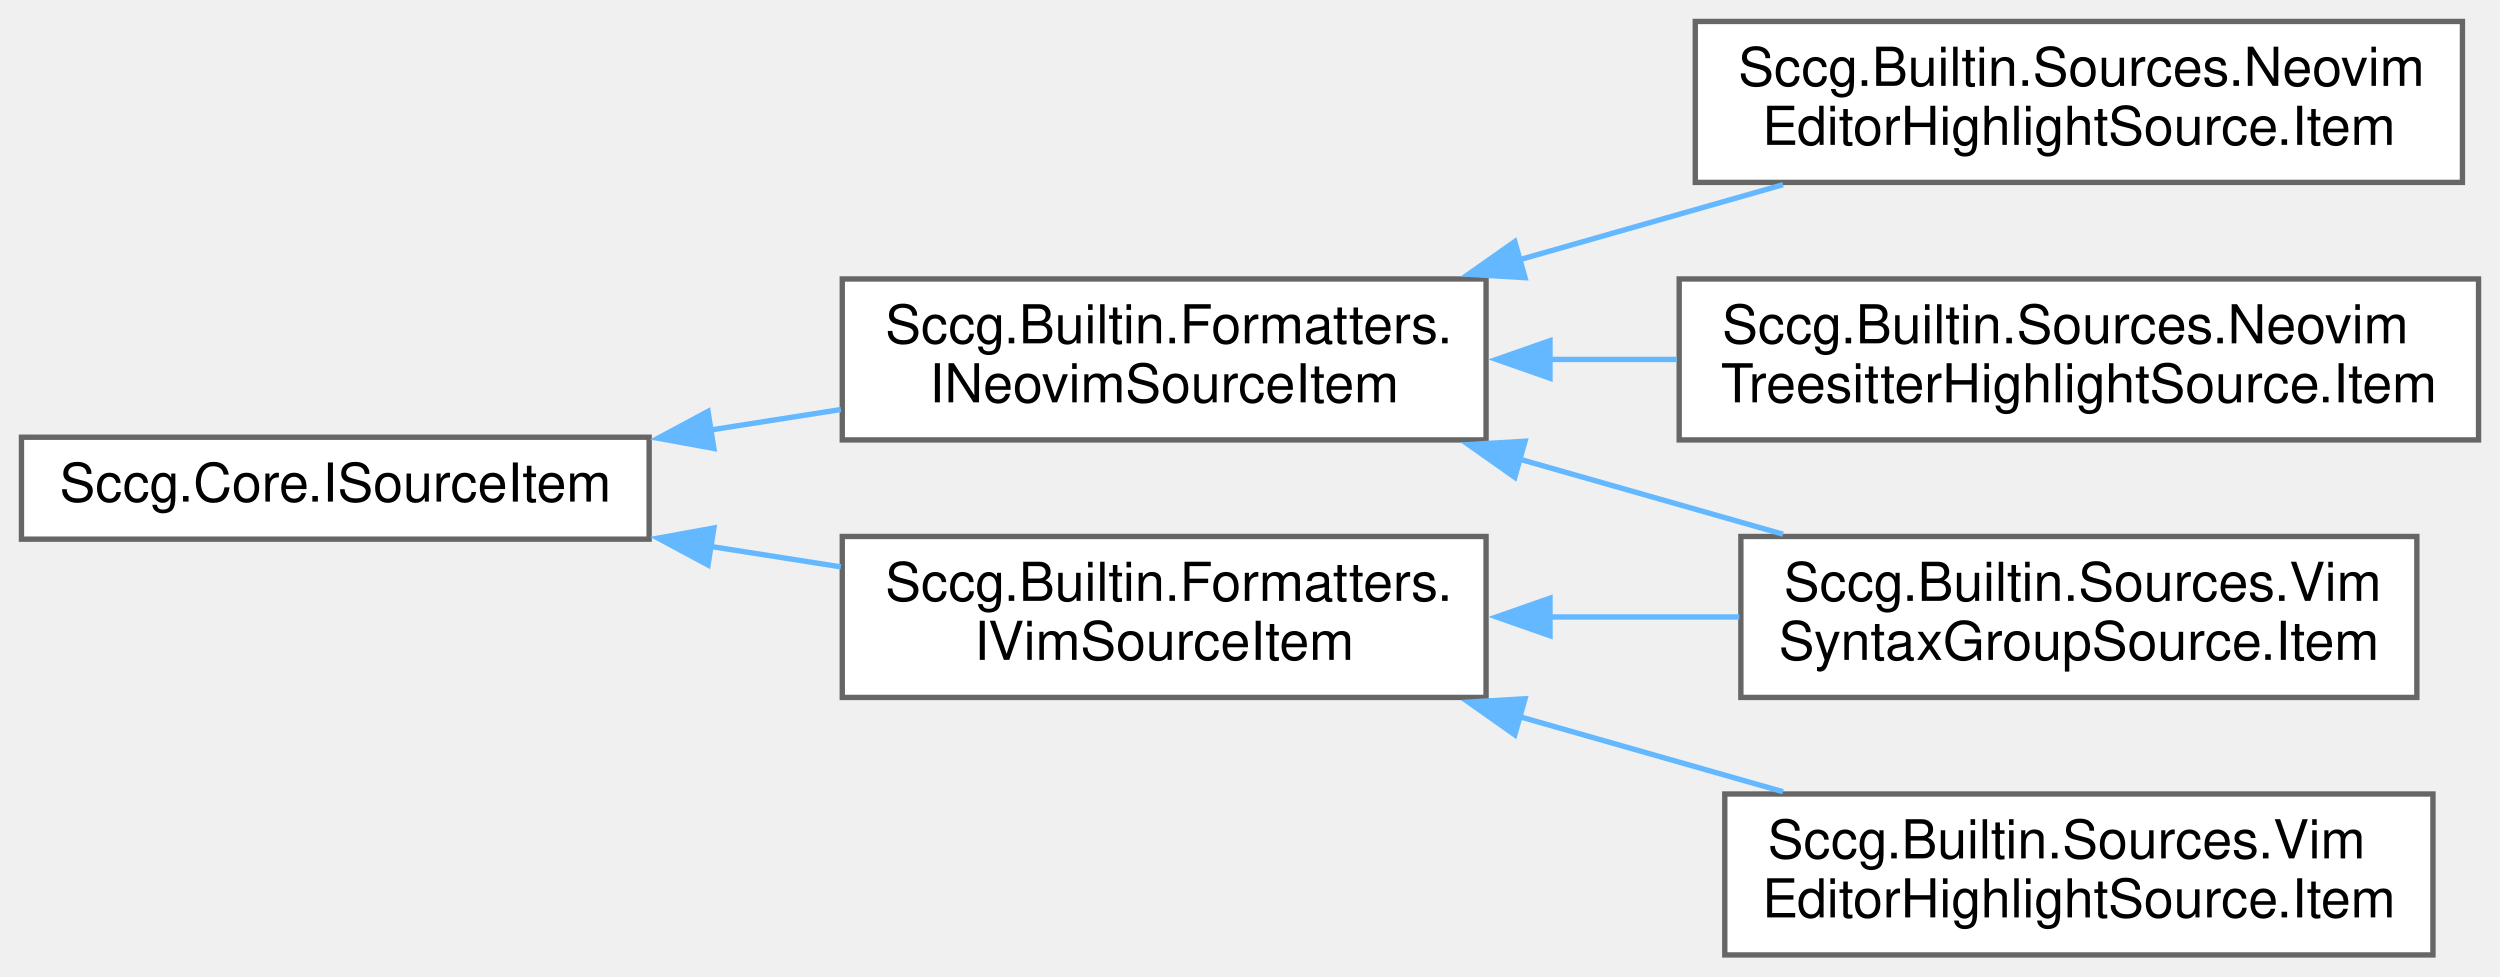
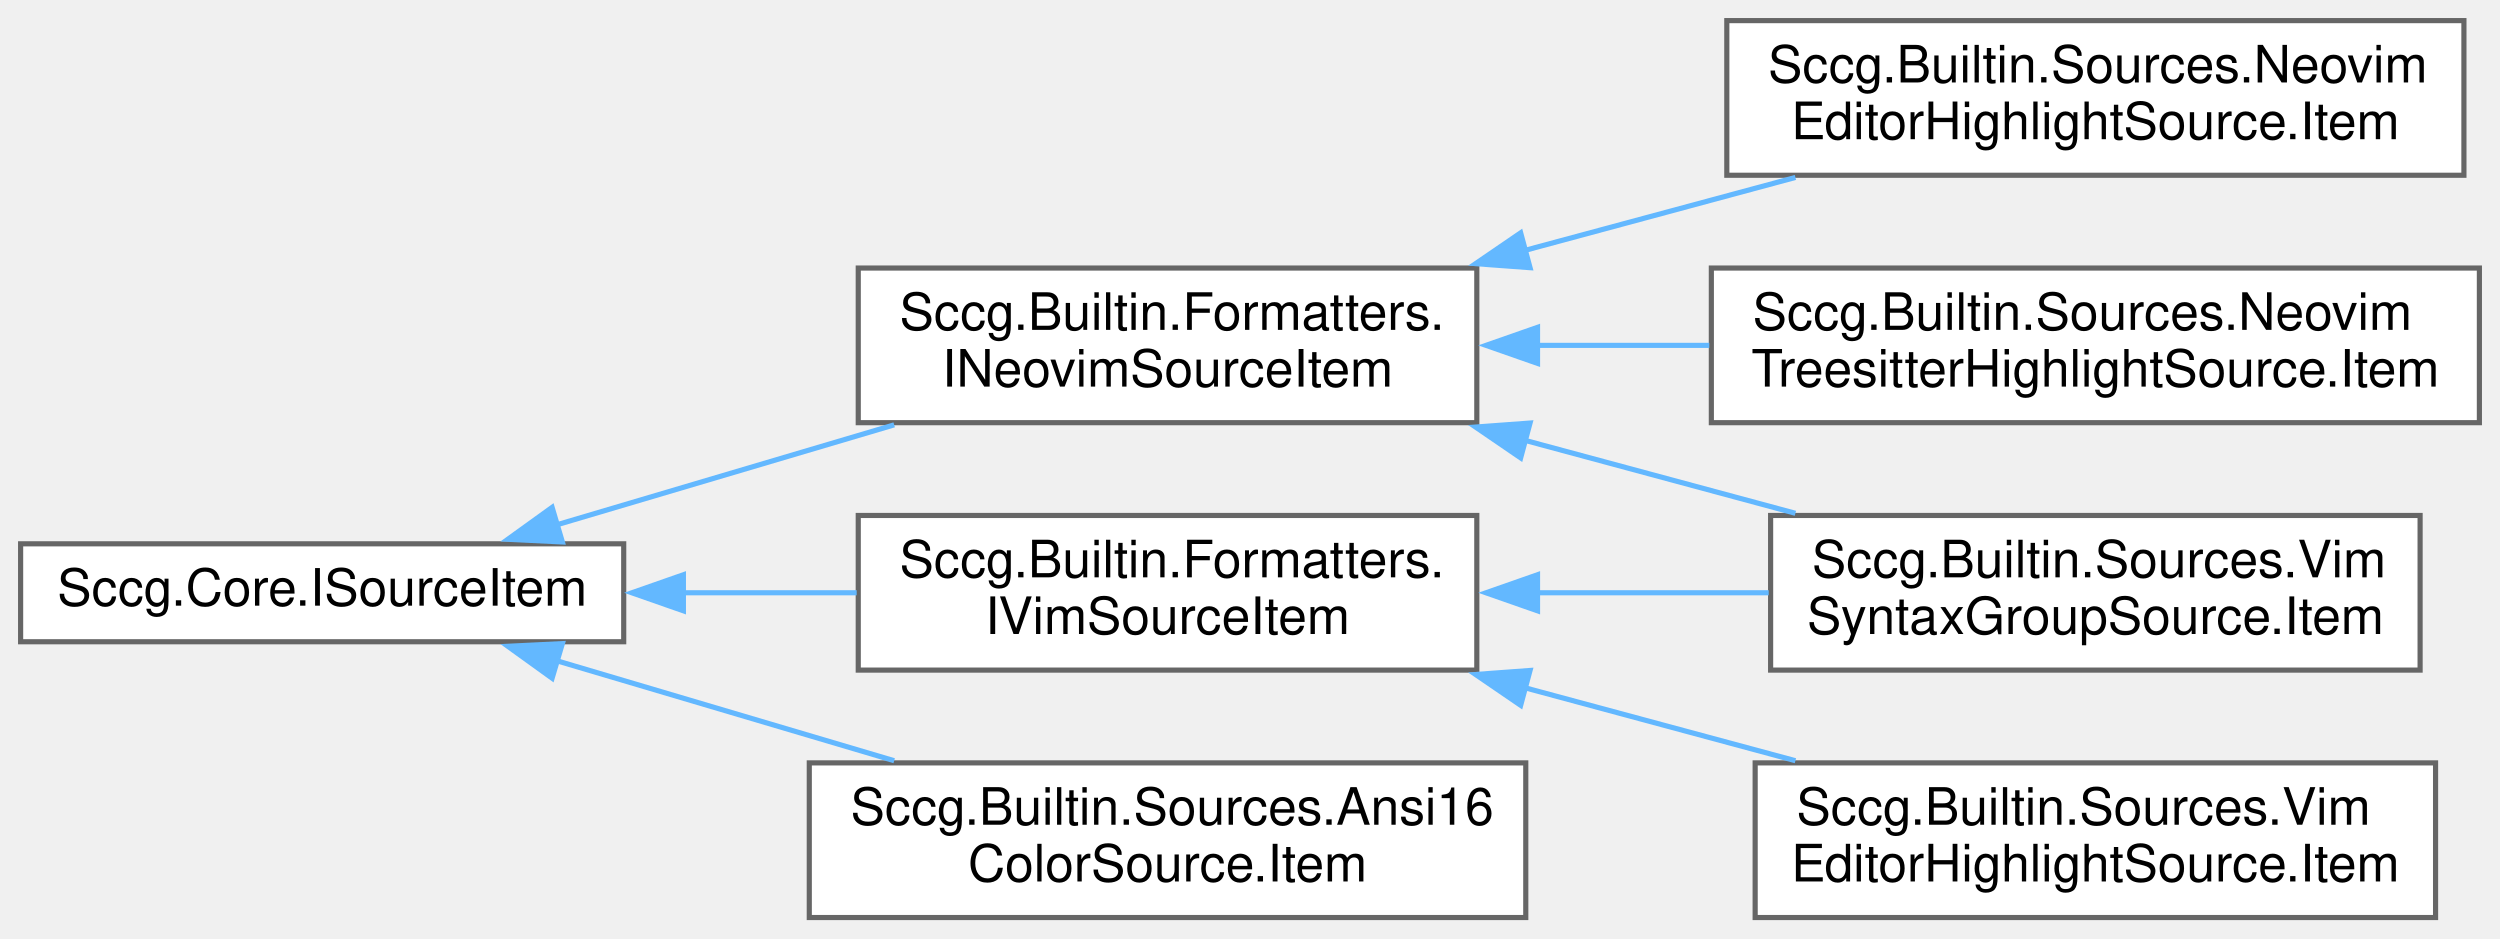
- <svg xmlns="http://www.w3.org/2000/svg" xmlns:xlink="http://www.w3.org/1999/xlink" width="466pt" height="182pt" viewBox="0.00 0.00 466.00 182.00">
+ <svg xmlns="http://www.w3.org/2000/svg" xmlns:xlink="http://www.w3.org/1999/xlink" width="485pt" height="182pt" viewBox="0.00 0.00 485.00 182.00">
  <g id="graph0" class="graph" transform="scale(1 1) rotate(0) translate(4 178)">
    <g id="node1" class="node">
      <g id="a_node1">
        <a xlink:href="interfaceSccg_1_1Core_1_1ISourceItem.html" target="_top" xlink:title=" ">
-           <polygon fill="white" stroke="#666666" points="117,-96.5 0,-96.5 0,-77.5 117,-77.5 117,-96.5" />
-           <text text-anchor="middle" x="58.5" y="-84.5" font-family="Helvetica,sans-Serif" font-size="10.00">Sccg.Core.ISourceItem</text>
+           <polygon fill="white" stroke="#666666" points="117,-72.5 0,-72.5 0,-53.5 117,-53.5 117,-72.5" />
+           <text text-anchor="middle" x="58.5" y="-60.5" font-family="Helvetica,sans-Serif" font-size="10.00">Sccg.Core.ISourceItem</text>
        </a>
      </g>
    </g>
    <g id="node2" class="node">
      <g id="a_node2">
        <a xlink:href="interfaceSccg_1_1Builtin_1_1Formatters_1_1INeovimSourceItem.html" target="_top" xlink:title=" ">
-           <polygon fill="white" stroke="#666666" points="273,-126 153,-126 153,-96 273,-96 273,-126" />
-           <text text-anchor="start" x="161" y="-114" font-family="Helvetica,sans-Serif" font-size="10.00">Sccg.Builtin.Formatters.</text>
-           <text text-anchor="middle" x="213" y="-103" font-family="Helvetica,sans-Serif" font-size="10.00">INeovimSourceItem</text>
+           <polygon fill="white" stroke="#666666" points="282.5,-126 162.5,-126 162.5,-96 282.5,-96 282.5,-126" />
+           <text text-anchor="start" x="170.5" y="-114" font-family="Helvetica,sans-Serif" font-size="10.00">Sccg.Builtin.Formatters.</text>
+           <text text-anchor="middle" x="222.5" y="-103" font-family="Helvetica,sans-Serif" font-size="10.00">INeovimSourceItem</text>
        </a>
      </g>
    </g>
    <g id="edge1" class="edge">
-       <path fill="none" stroke="#63b8ff" d="M128.49,-97.86C136.59,-99.13 144.79,-100.42 152.74,-101.67" />
-       <polygon fill="#63b8ff" stroke="#63b8ff" points="129.07,-94.41 118.65,-96.31 127.98,-101.32 129.07,-94.41" />
+       <path fill="none" stroke="#63b8ff" d="M103.89,-76.15C124.18,-82.16 148.34,-89.32 169.47,-95.58" />
+       <polygon fill="#63b8ff" stroke="#63b8ff" points="105.1,-72.86 94.52,-73.38 103.11,-79.57 105.1,-72.86" />
    </g>
    <g id="node6" class="node">
      <g id="a_node6">
        <a xlink:href="interfaceSccg_1_1Builtin_1_1Formatters_1_1IVimSourceItem.html" target="_top" xlink:title=" ">
-           <polygon fill="white" stroke="#666666" points="273,-78 153,-78 153,-48 273,-48 273,-78" />
-           <text text-anchor="start" x="161" y="-66" font-family="Helvetica,sans-Serif" font-size="10.00">Sccg.Builtin.Formatters.</text>
-           <text text-anchor="middle" x="213" y="-55" font-family="Helvetica,sans-Serif" font-size="10.00">IVimSourceItem</text>
+           <polygon fill="white" stroke="#666666" points="282.5,-78 162.5,-78 162.5,-48 282.5,-48 282.5,-78" />
+           <text text-anchor="start" x="170.5" y="-66" font-family="Helvetica,sans-Serif" font-size="10.00">Sccg.Builtin.Formatters.</text>
+           <text text-anchor="middle" x="222.5" y="-55" font-family="Helvetica,sans-Serif" font-size="10.00">IVimSourceItem</text>
        </a>
      </g>
    </g>
    <g id="edge5" class="edge">
-       <path fill="none" stroke="#63b8ff" d="M128.49,-76.14C136.59,-74.87 144.79,-73.58 152.74,-72.33" />
-       <polygon fill="#63b8ff" stroke="#63b8ff" points="127.98,-72.68 118.65,-77.69 129.07,-79.59 127.98,-72.68" />
+       <path fill="none" stroke="#63b8ff" d="M128.58,-63C139.77,-63 151.27,-63 162.2,-63" />
+       <polygon fill="#63b8ff" stroke="#63b8ff" points="128.58,-59.5 118.58,-63 128.58,-66.5 128.58,-59.5" />
+     </g>
+     <g id="node8" class="node">
+       <g id="a_node8">
+         <a xlink:href="classSccg_1_1Builtin_1_1Sources_1_1Ansi16ColorSource_1_1Item.html" target="_top" xlink:title=" ">
+           <polygon fill="white" stroke="#666666" points="292,-30 153,-30 153,0 292,0 292,-30" />
+           <text text-anchor="start" x="161" y="-18" font-family="Helvetica,sans-Serif" font-size="10.00">Sccg.Builtin.Sources.Ansi16</text>
+           <text text-anchor="middle" x="222.5" y="-7" font-family="Helvetica,sans-Serif" font-size="10.00">ColorSource.Item</text>
+         </a>
+       </g>
+     </g>
+     <g id="edge8" class="edge">
+       <path fill="none" stroke="#63b8ff" d="M103.89,-49.85C124.18,-43.84 148.34,-36.68 169.47,-30.42" />
+       <polygon fill="#63b8ff" stroke="#63b8ff" points="103.11,-46.43 94.52,-52.62 105.1,-53.14 103.11,-46.43" />
    </g>
    <g id="node3" class="node">
      <g id="a_node3">
        <a xlink:href="classSccg_1_1Builtin_1_1Sources_1_1NeovimEditorHighlightSource_1_1Item.html" target="_top" xlink:title=" ">
-           <polygon fill="white" stroke="#666666" points="455,-174 312,-174 312,-144 455,-144 455,-174" />
-           <text text-anchor="start" x="320" y="-162" font-family="Helvetica,sans-Serif" font-size="10.00">Sccg.Builtin.Sources.Neovim</text>
-           <text text-anchor="middle" x="383.5" y="-151" font-family="Helvetica,sans-Serif" font-size="10.00">EditorHighlightSource.Item</text>
+           <polygon fill="white" stroke="#666666" points="474,-174 331,-174 331,-144 474,-144 474,-174" />
+           <text text-anchor="start" x="339" y="-162" font-family="Helvetica,sans-Serif" font-size="10.00">Sccg.Builtin.Sources.Neovim</text>
+           <text text-anchor="middle" x="402.5" y="-151" font-family="Helvetica,sans-Serif" font-size="10.00">EditorHighlightSource.Item</text>
        </a>
      </g>
    </g>
    <g id="edge2" class="edge">
-       <path fill="none" stroke="#63b8ff" d="M279.29,-129.6C295.51,-134.22 312.73,-139.13 328.36,-143.58" />
-       <polygon fill="#63b8ff" stroke="#63b8ff" points="280.27,-126.24 269.7,-126.87 278.36,-132.97 280.27,-126.24" />
+       <path fill="none" stroke="#63b8ff" d="M291.48,-129.33C308.91,-134.03 327.48,-139.04 344.31,-143.58" />
+       <polygon fill="#63b8ff" stroke="#63b8ff" points="292.83,-126.07 282.26,-126.85 291.01,-132.83 292.83,-126.07" />
    </g>
    <g id="node4" class="node">
      <g id="a_node4">
        <a xlink:href="classSccg_1_1Builtin_1_1Sources_1_1NeovimTreesitterHighlightSource_1_1Item.html" target="_top" xlink:title=" ">
-           <polygon fill="white" stroke="#666666" points="458,-126 309,-126 309,-96 458,-96 458,-126" />
-           <text text-anchor="start" x="317" y="-114" font-family="Helvetica,sans-Serif" font-size="10.00">Sccg.Builtin.Sources.Neovim</text>
-           <text text-anchor="middle" x="383.5" y="-103" font-family="Helvetica,sans-Serif" font-size="10.00">TreesitterHighlightSource.Item</text>
+           <polygon fill="white" stroke="#666666" points="477,-126 328,-126 328,-96 477,-96 477,-126" />
+           <text text-anchor="start" x="336" y="-114" font-family="Helvetica,sans-Serif" font-size="10.00">Sccg.Builtin.Sources.Neovim</text>
+           <text text-anchor="middle" x="402.5" y="-103" font-family="Helvetica,sans-Serif" font-size="10.00">TreesitterHighlightSource.Item</text>
        </a>
      </g>
    </g>
    <g id="edge3" class="edge">
-       <path fill="none" stroke="#63b8ff" d="M284.78,-111C292.64,-111 300.67,-111 308.57,-111" />
-       <polygon fill="#63b8ff" stroke="#63b8ff" points="284.92,-107.5 274.92,-111 284.92,-114.5 284.92,-107.5" />
+       <path fill="none" stroke="#63b8ff" d="M294.08,-111C305.1,-111 316.51,-111 327.6,-111" />
+       <polygon fill="#63b8ff" stroke="#63b8ff" points="294.28,-107.5 284.28,-111 294.28,-114.5 294.28,-107.5" />
    </g>
    <g id="node5" class="node">
      <g id="a_node5">
        <a xlink:href="classSccg_1_1Builtin_1_1Sources_1_1VimSyntaxGroupSource_1_1Item.html" target="_top" xlink:title=" ">
-           <polygon fill="white" stroke="#666666" points="446.5,-78 320.5,-78 320.5,-48 446.5,-48 446.5,-78" />
-           <text text-anchor="start" x="328.5" y="-66" font-family="Helvetica,sans-Serif" font-size="10.00">Sccg.Builtin.Sources.Vim</text>
-           <text text-anchor="middle" x="383.5" y="-55" font-family="Helvetica,sans-Serif" font-size="10.00">SyntaxGroupSource.Item</text>
+           <polygon fill="white" stroke="#666666" points="465.5,-78 339.5,-78 339.5,-48 465.5,-48 465.5,-78" />
+           <text text-anchor="start" x="347.5" y="-66" font-family="Helvetica,sans-Serif" font-size="10.00">Sccg.Builtin.Sources.Vim</text>
+           <text text-anchor="middle" x="402.5" y="-55" font-family="Helvetica,sans-Serif" font-size="10.00">SyntaxGroupSource.Item</text>
        </a>
      </g>
    </g>
    <g id="edge4" class="edge">
-       <path fill="none" stroke="#63b8ff" d="M279.29,-92.4C295.51,-87.78 312.73,-82.87 328.36,-78.42" />
-       <polygon fill="#63b8ff" stroke="#63b8ff" points="278.36,-89.03 269.7,-95.13 280.27,-95.76 278.36,-89.03" />
+       <path fill="none" stroke="#63b8ff" d="M291.48,-92.67C308.91,-87.97 327.48,-82.96 344.31,-78.42" />
+       <polygon fill="#63b8ff" stroke="#63b8ff" points="291.01,-89.17 282.26,-95.15 292.83,-95.93 291.01,-89.17" />
    </g>
    <g id="edge7" class="edge">
-       <path fill="none" stroke="#63b8ff" d="M284.6,-63C296.42,-63 308.61,-63 320.21,-63" />
-       <polygon fill="#63b8ff" stroke="#63b8ff" points="284.92,-59.5 274.92,-63 284.92,-66.5 284.92,-59.5" />
+       <path fill="none" stroke="#63b8ff" d="M294,-63C308.91,-63 324.55,-63 339.13,-63" />
+       <polygon fill="#63b8ff" stroke="#63b8ff" points="294.28,-59.5 284.28,-63 294.28,-66.5 294.28,-59.5" />
    </g>
    <g id="node7" class="node">
      <g id="a_node7">
        <a xlink:href="classSccg_1_1Builtin_1_1Sources_1_1VimEditorHighlightSource_1_1Item.html" target="_top" xlink:title=" ">
-           <polygon fill="white" stroke="#666666" points="449.5,-30 317.5,-30 317.5,0 449.5,0 449.5,-30" />
-           <text text-anchor="start" x="325.5" y="-18" font-family="Helvetica,sans-Serif" font-size="10.00">Sccg.Builtin.Sources.Vim</text>
-           <text text-anchor="middle" x="383.5" y="-7" font-family="Helvetica,sans-Serif" font-size="10.00">EditorHighlightSource.Item</text>
+           <polygon fill="white" stroke="#666666" points="468.5,-30 336.5,-30 336.5,0 468.5,0 468.5,-30" />
+           <text text-anchor="start" x="344.5" y="-18" font-family="Helvetica,sans-Serif" font-size="10.00">Sccg.Builtin.Sources.Vim</text>
+           <text text-anchor="middle" x="402.5" y="-7" font-family="Helvetica,sans-Serif" font-size="10.00">EditorHighlightSource.Item</text>
        </a>
      </g>
    </g>
    <g id="edge6" class="edge">
-       <path fill="none" stroke="#63b8ff" d="M279.29,-44.4C295.51,-39.78 312.73,-34.87 328.36,-30.42" />
-       <polygon fill="#63b8ff" stroke="#63b8ff" points="278.36,-41.03 269.7,-47.13 280.27,-47.76 278.36,-41.03" />
+       <path fill="none" stroke="#63b8ff" d="M291.48,-44.67C308.91,-39.97 327.48,-34.96 344.31,-30.42" />
+       <polygon fill="#63b8ff" stroke="#63b8ff" points="291.01,-41.17 282.26,-47.15 292.83,-47.93 291.01,-41.17" />
    </g>
  </g>
</svg>
